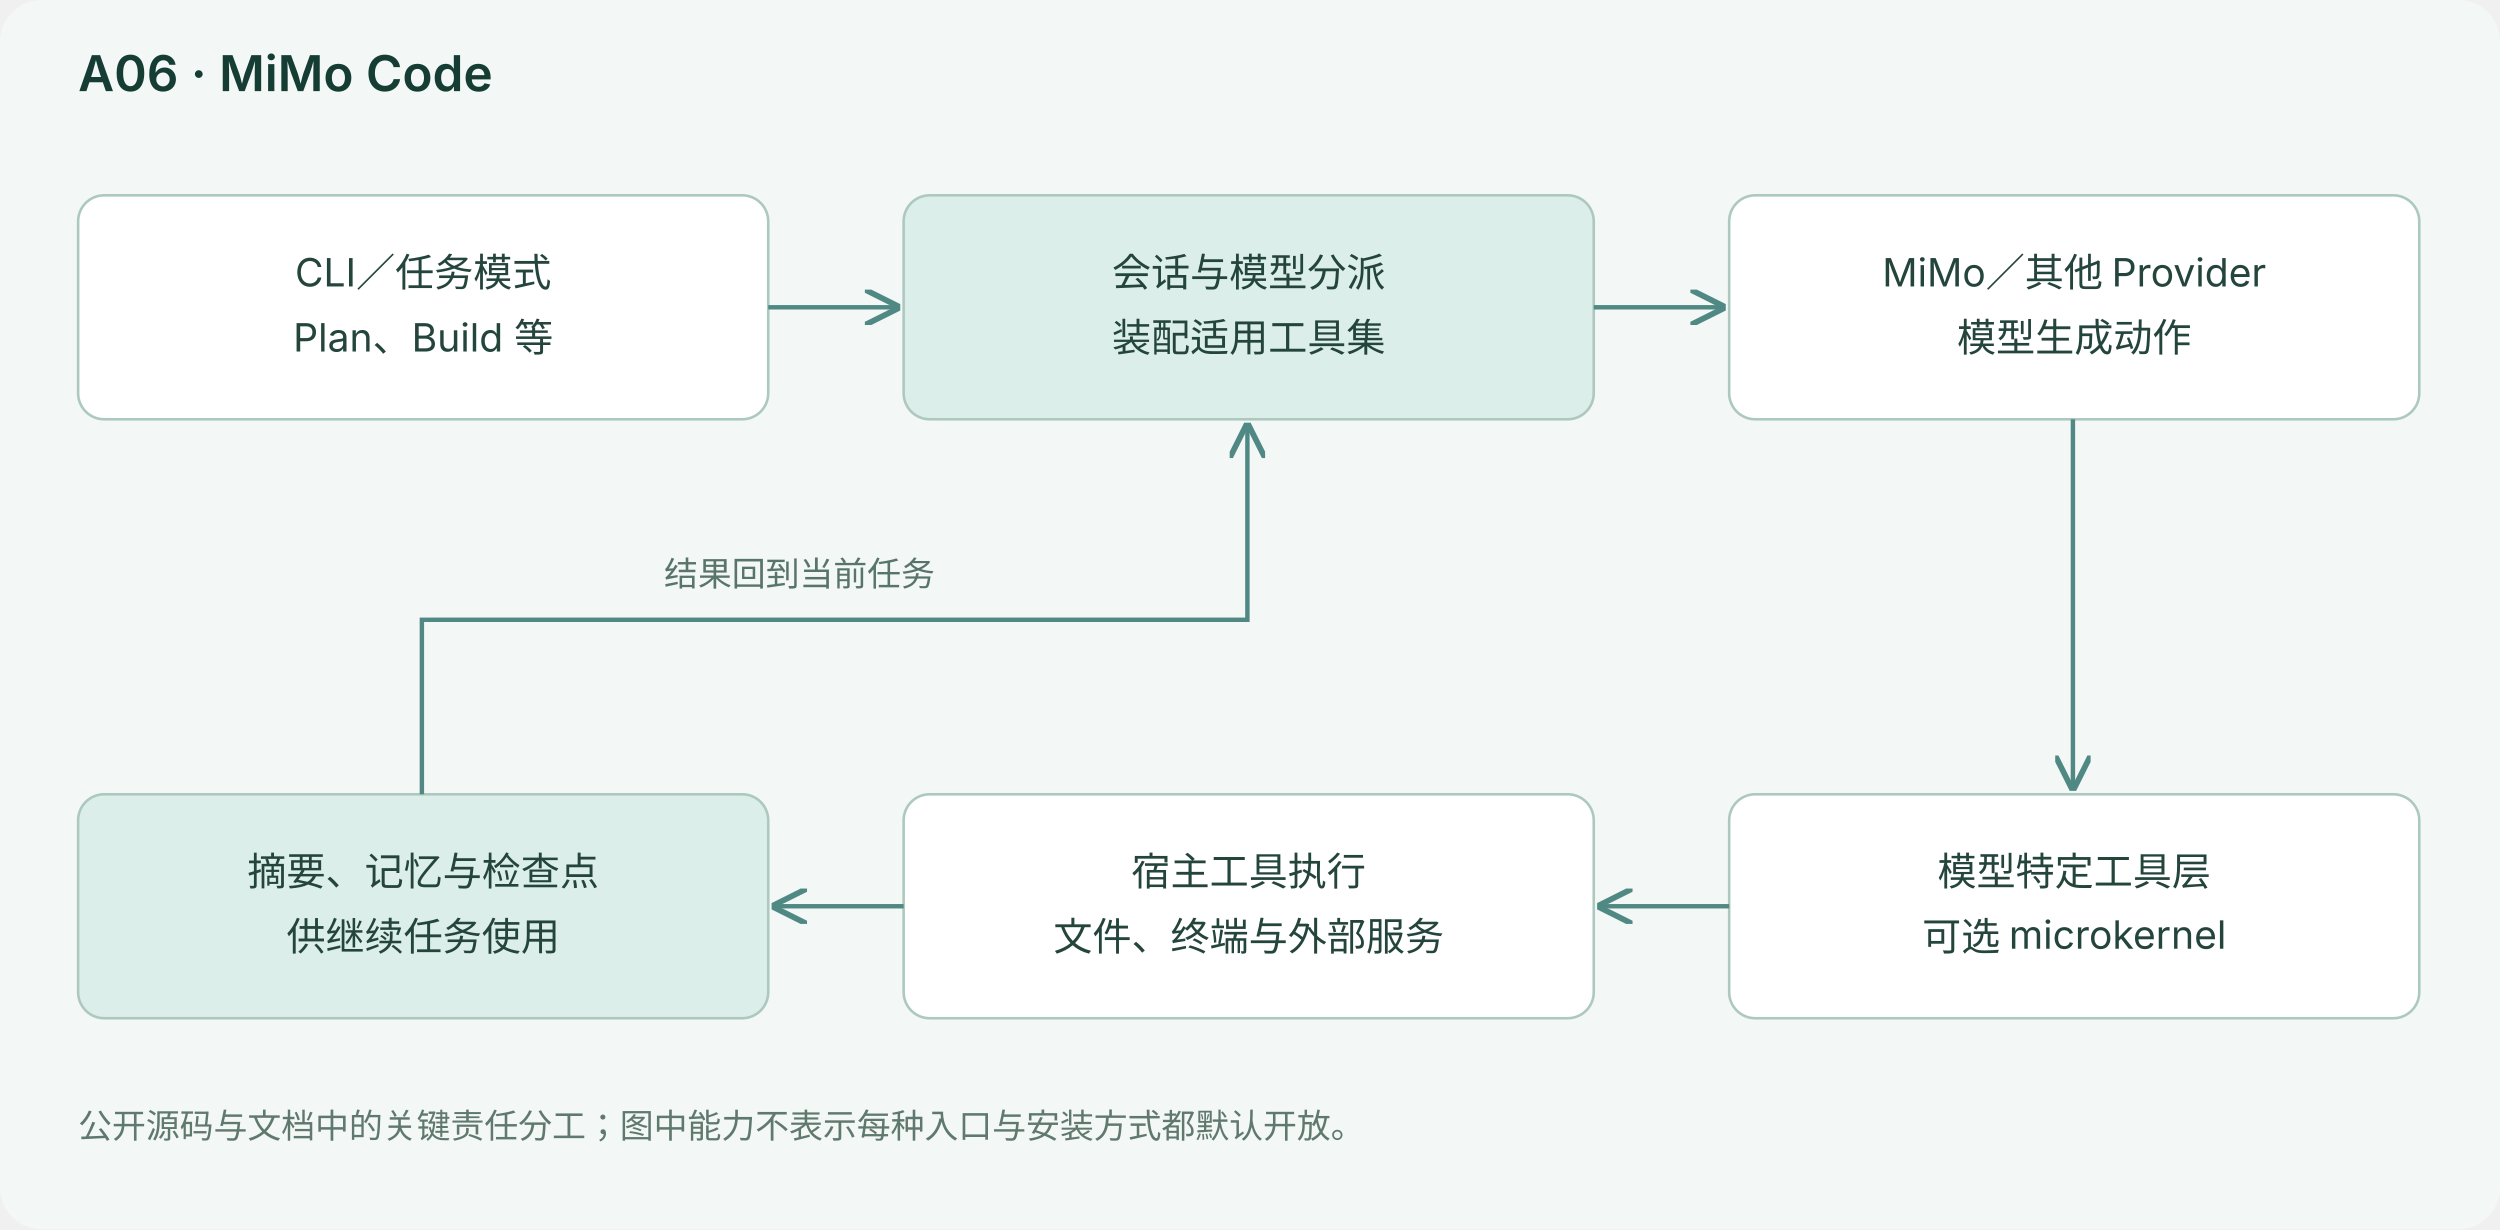
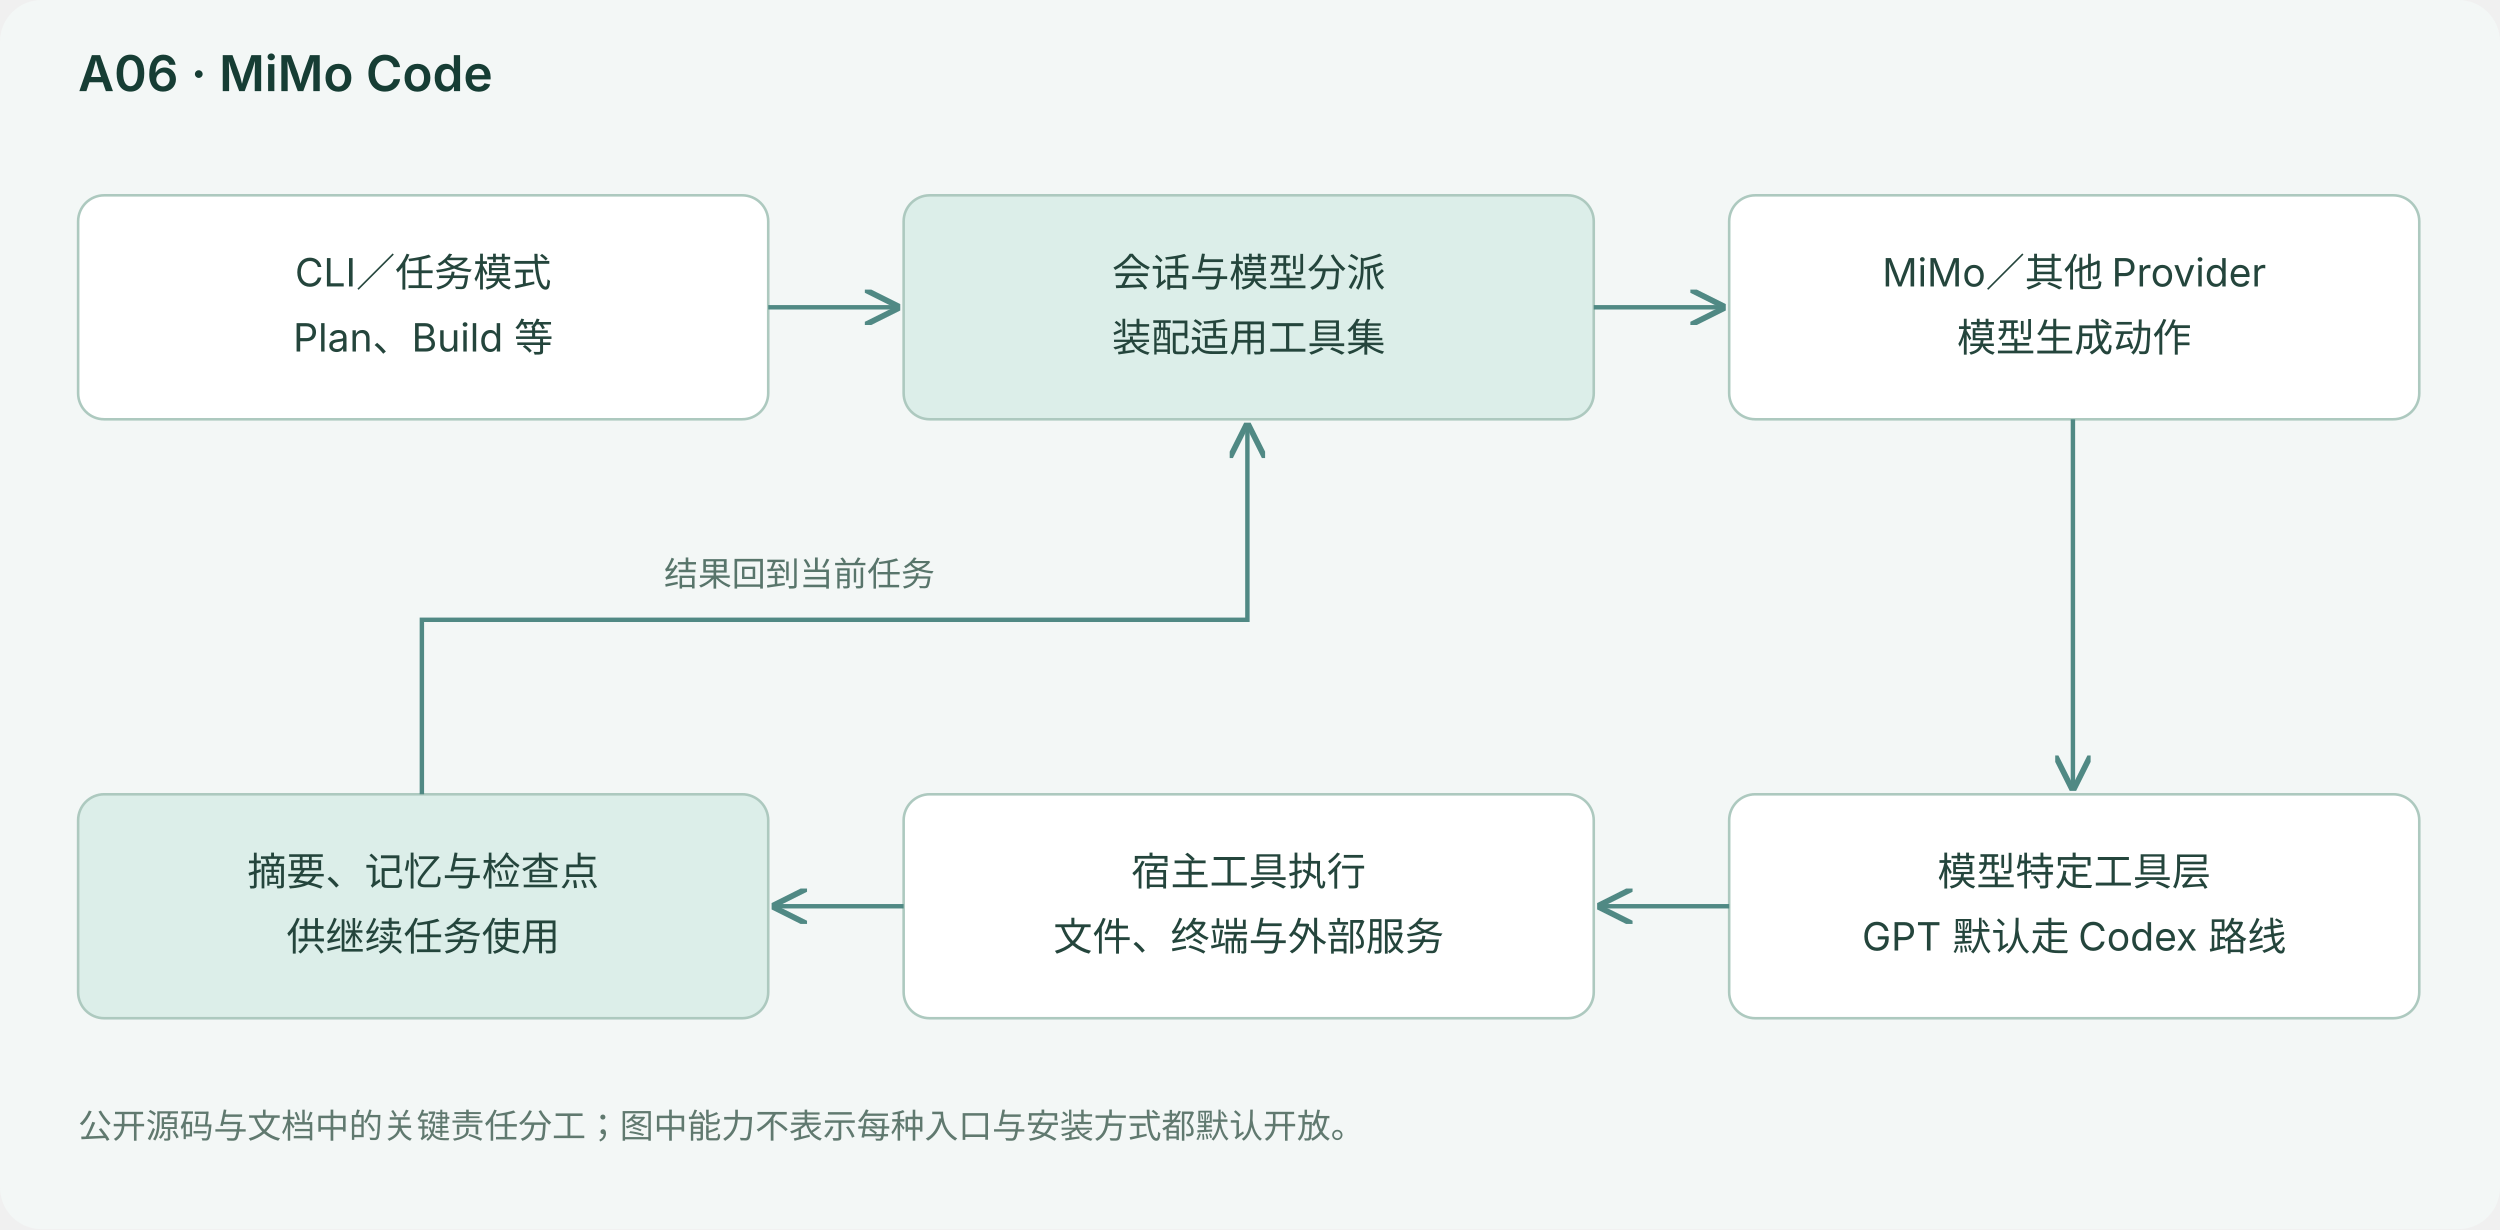
<svg xmlns="http://www.w3.org/2000/svg" viewBox="0 0 960 472" role="img" aria-label="A06 MiMo Code 架构示意">
  <defs>
    <marker id="arrow" markerWidth="8" markerHeight="8" refX="7" refY="4" orient="auto">
      <path d="M0 0 L8 4 L0 8" fill="none" stroke="#508984" stroke-width="1.3" />
    </marker>
  </defs>
  <style>text{font-family:system-ui,-apple-system,'PingFang SC','Microsoft YaHei',sans-serif}</style>
  <rect width="960" height="472" rx="16" fill="#f3f7f6" />
  <text x="30" y="35" font-size="19" font-weight="600" fill="#163d34">A06 · MiMo Code</text>
  <rect x="30" y="75" width="265" height="86" rx="10" fill="#ffffff" stroke="#adc9bf" />
  <text x="162.5" y="110" text-anchor="middle" font-size="15" fill="#24453c">CLI／任务模式</text>
  <text x="162.5" y="135" text-anchor="middle" font-size="15" fill="#24453c">Plan、Build 等</text>
  <rect x="347" y="75" width="265" height="86" rx="10" fill="#dceee9" stroke="#adc9bf" />
  <text x="479.5" y="110" text-anchor="middle" font-size="15" fill="#24453c">会话与模型分派</text>
  <text x="479.5" y="135" text-anchor="middle" font-size="15" fill="#24453c">装配适用工具集</text>
  <rect x="664" y="75" width="265" height="86" rx="10" fill="#ffffff" stroke="#adc9bf" />
  <text x="796.5" y="110" text-anchor="middle" font-size="15" fill="#24453c">MiMo／其他 Provider</text>
  <text x="796.5" y="135" text-anchor="middle" font-size="15" fill="#24453c">模型生成动作</text>
  <rect x="30" y="305" width="265" height="86" rx="10" fill="#dceee9" stroke="#adc9bf" />
  <text x="162.5" y="340" text-anchor="middle" font-size="15" fill="#24453c">摘要、记忆与检查点</text>
  <text x="162.5" y="365" text-anchor="middle" font-size="15" fill="#24453c">供继续任务使用</text>
  <rect x="347" y="305" width="265" height="86" rx="10" fill="#ffffff" stroke="#adc9bf" />
  <text x="479.5" y="340" text-anchor="middle" font-size="15" fill="#24453c">宿主工具执行</text>
  <text x="479.5" y="365" text-anchor="middle" font-size="15" fill="#24453c">文件、终端与外部服务</text>
  <rect x="664" y="305" width="265" height="86" rx="10" fill="#ffffff" stroke="#adc9bf" />
  <text x="796.5" y="340" text-anchor="middle" font-size="15" fill="#24453c">模型特定工具层</text>
-   <text x="796.5" y="365" text-anchor="middle" font-size="15" fill="#24453c">可选 microkernel</text>
+   <text x="796.5" y="365" text-anchor="middle" font-size="15" fill="#24453c">GPT 默认走 Codex 路线</text>
  <path d="M295 118 H344" fill="none" stroke="#508984" stroke-width="1.7" marker-end="url(#arrow)" />
  <path d="M612 118 H661" fill="none" stroke="#508984" stroke-width="1.7" marker-end="url(#arrow)" />
  <path d="M796 161 V302" fill="none" stroke="#508984" stroke-width="1.7" marker-end="url(#arrow)" />
  <path d="M664 348 H615" fill="none" stroke="#508984" stroke-width="1.7" marker-end="url(#arrow)" />
  <path d="M347 348 H298" fill="none" stroke="#508984" stroke-width="1.7" marker-end="url(#arrow)" />
  <path d="M162 305 V238 H479 V164" fill="none" stroke="#508984" stroke-width="1.7" marker-end="url(#arrow)" />
  <text x="255" y="225" font-size="13" fill="#58756b">结果回到当前任务</text>
  <text x="30" y="437" font-size="13" fill="#60796f">公开源码与文档中的关键责任分工；图中能力不表示每种入口与安装方式都默认开放。</text>
</svg>
